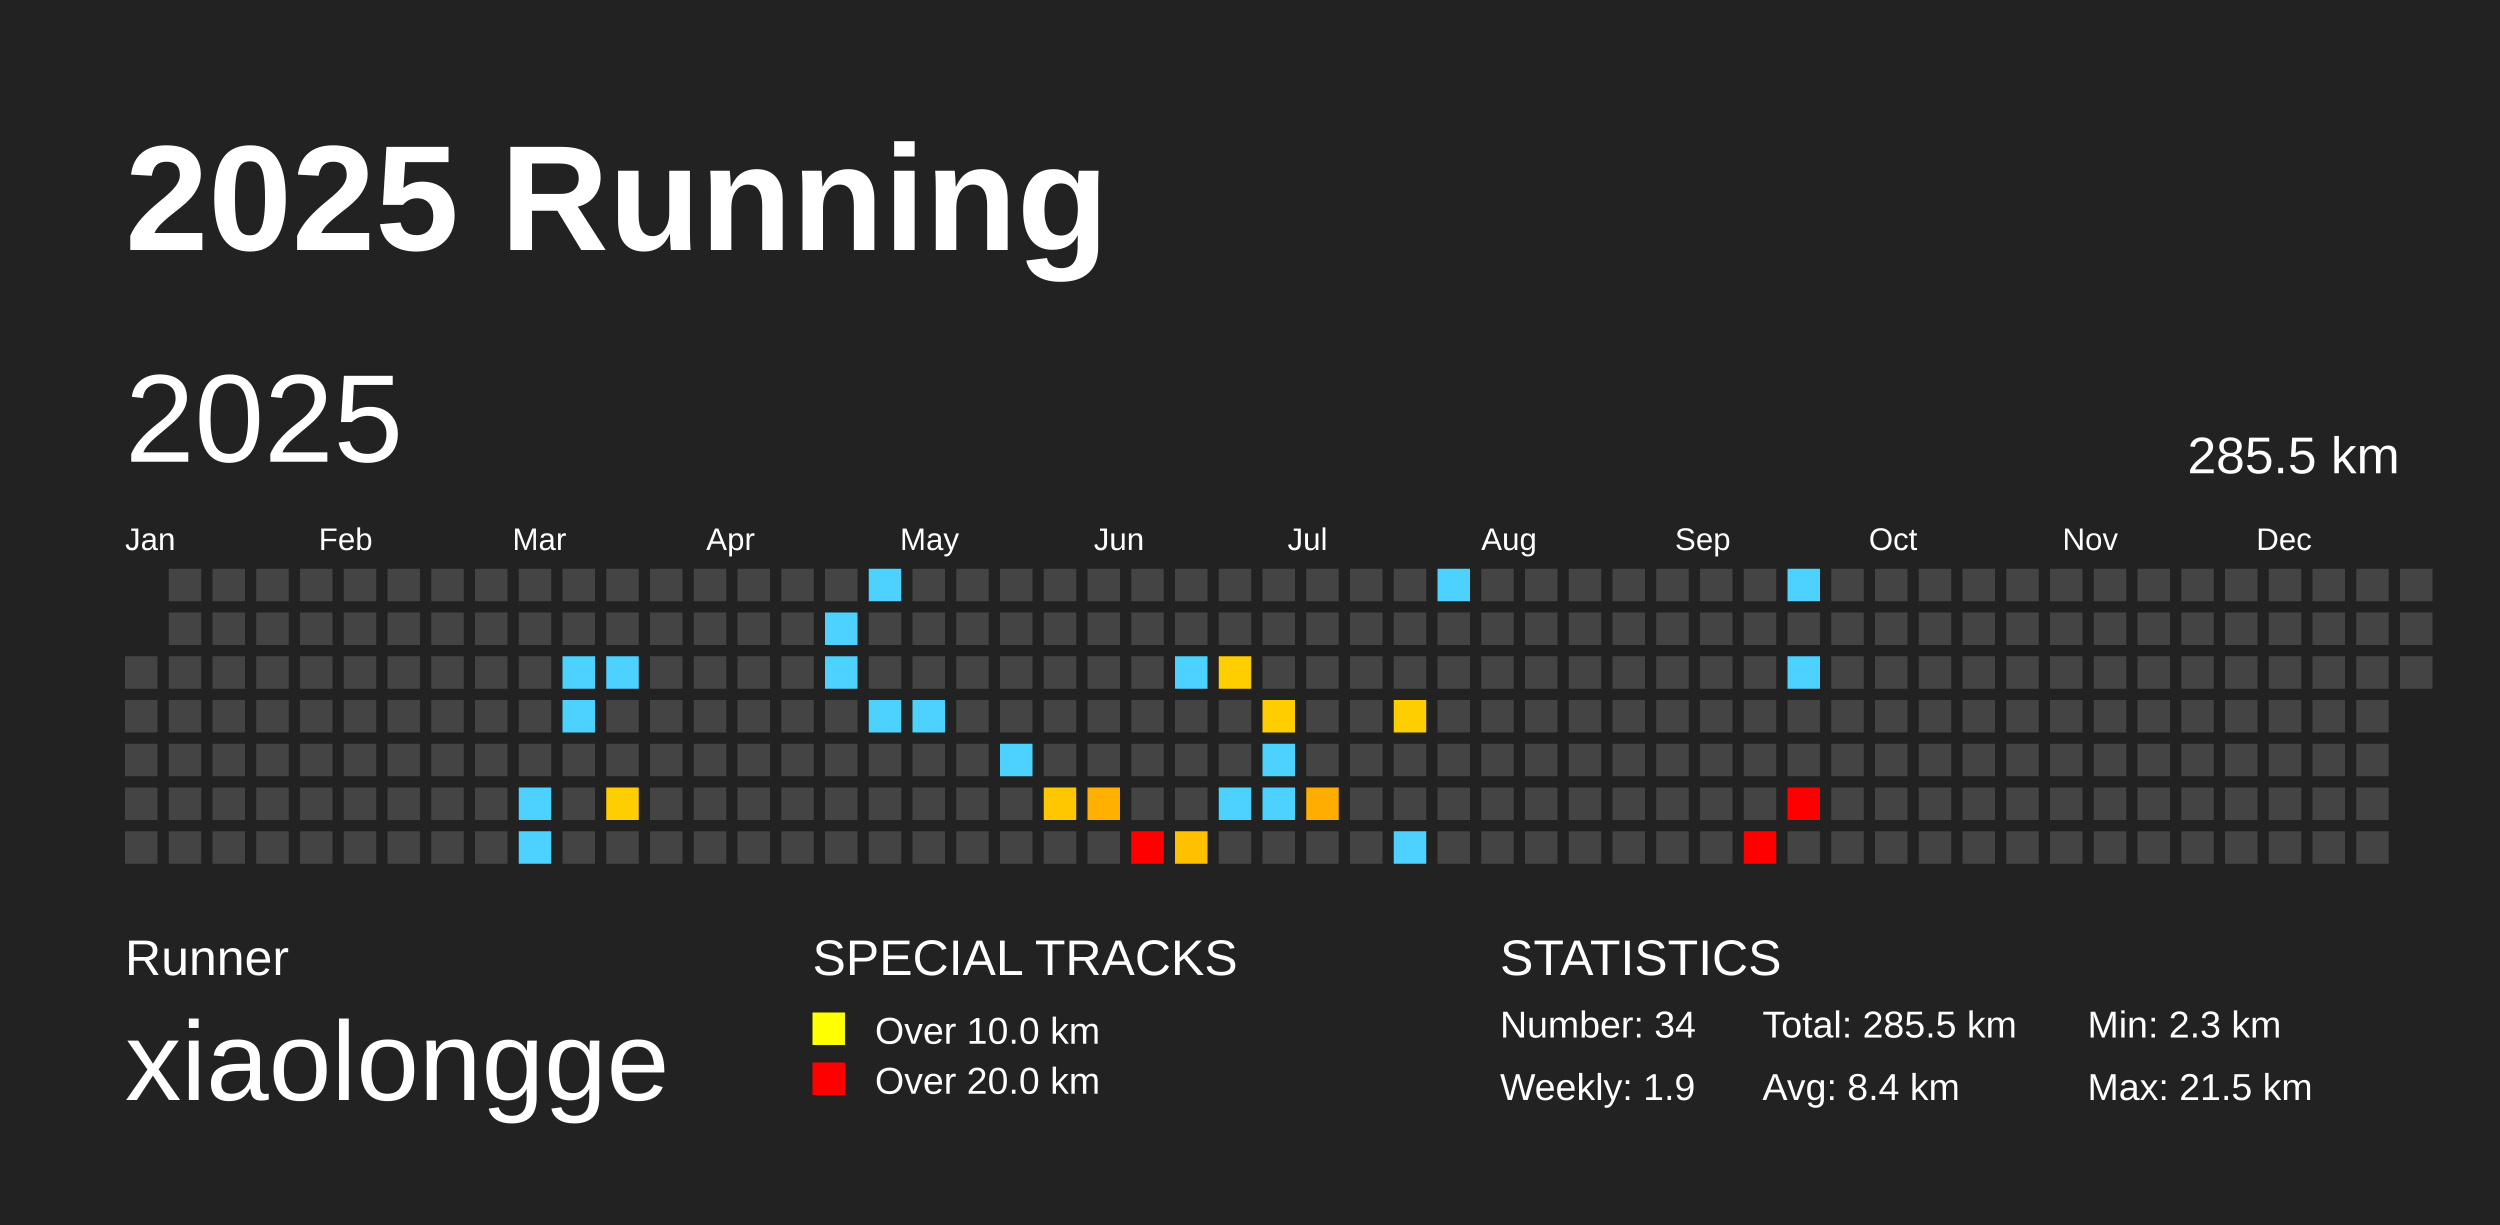
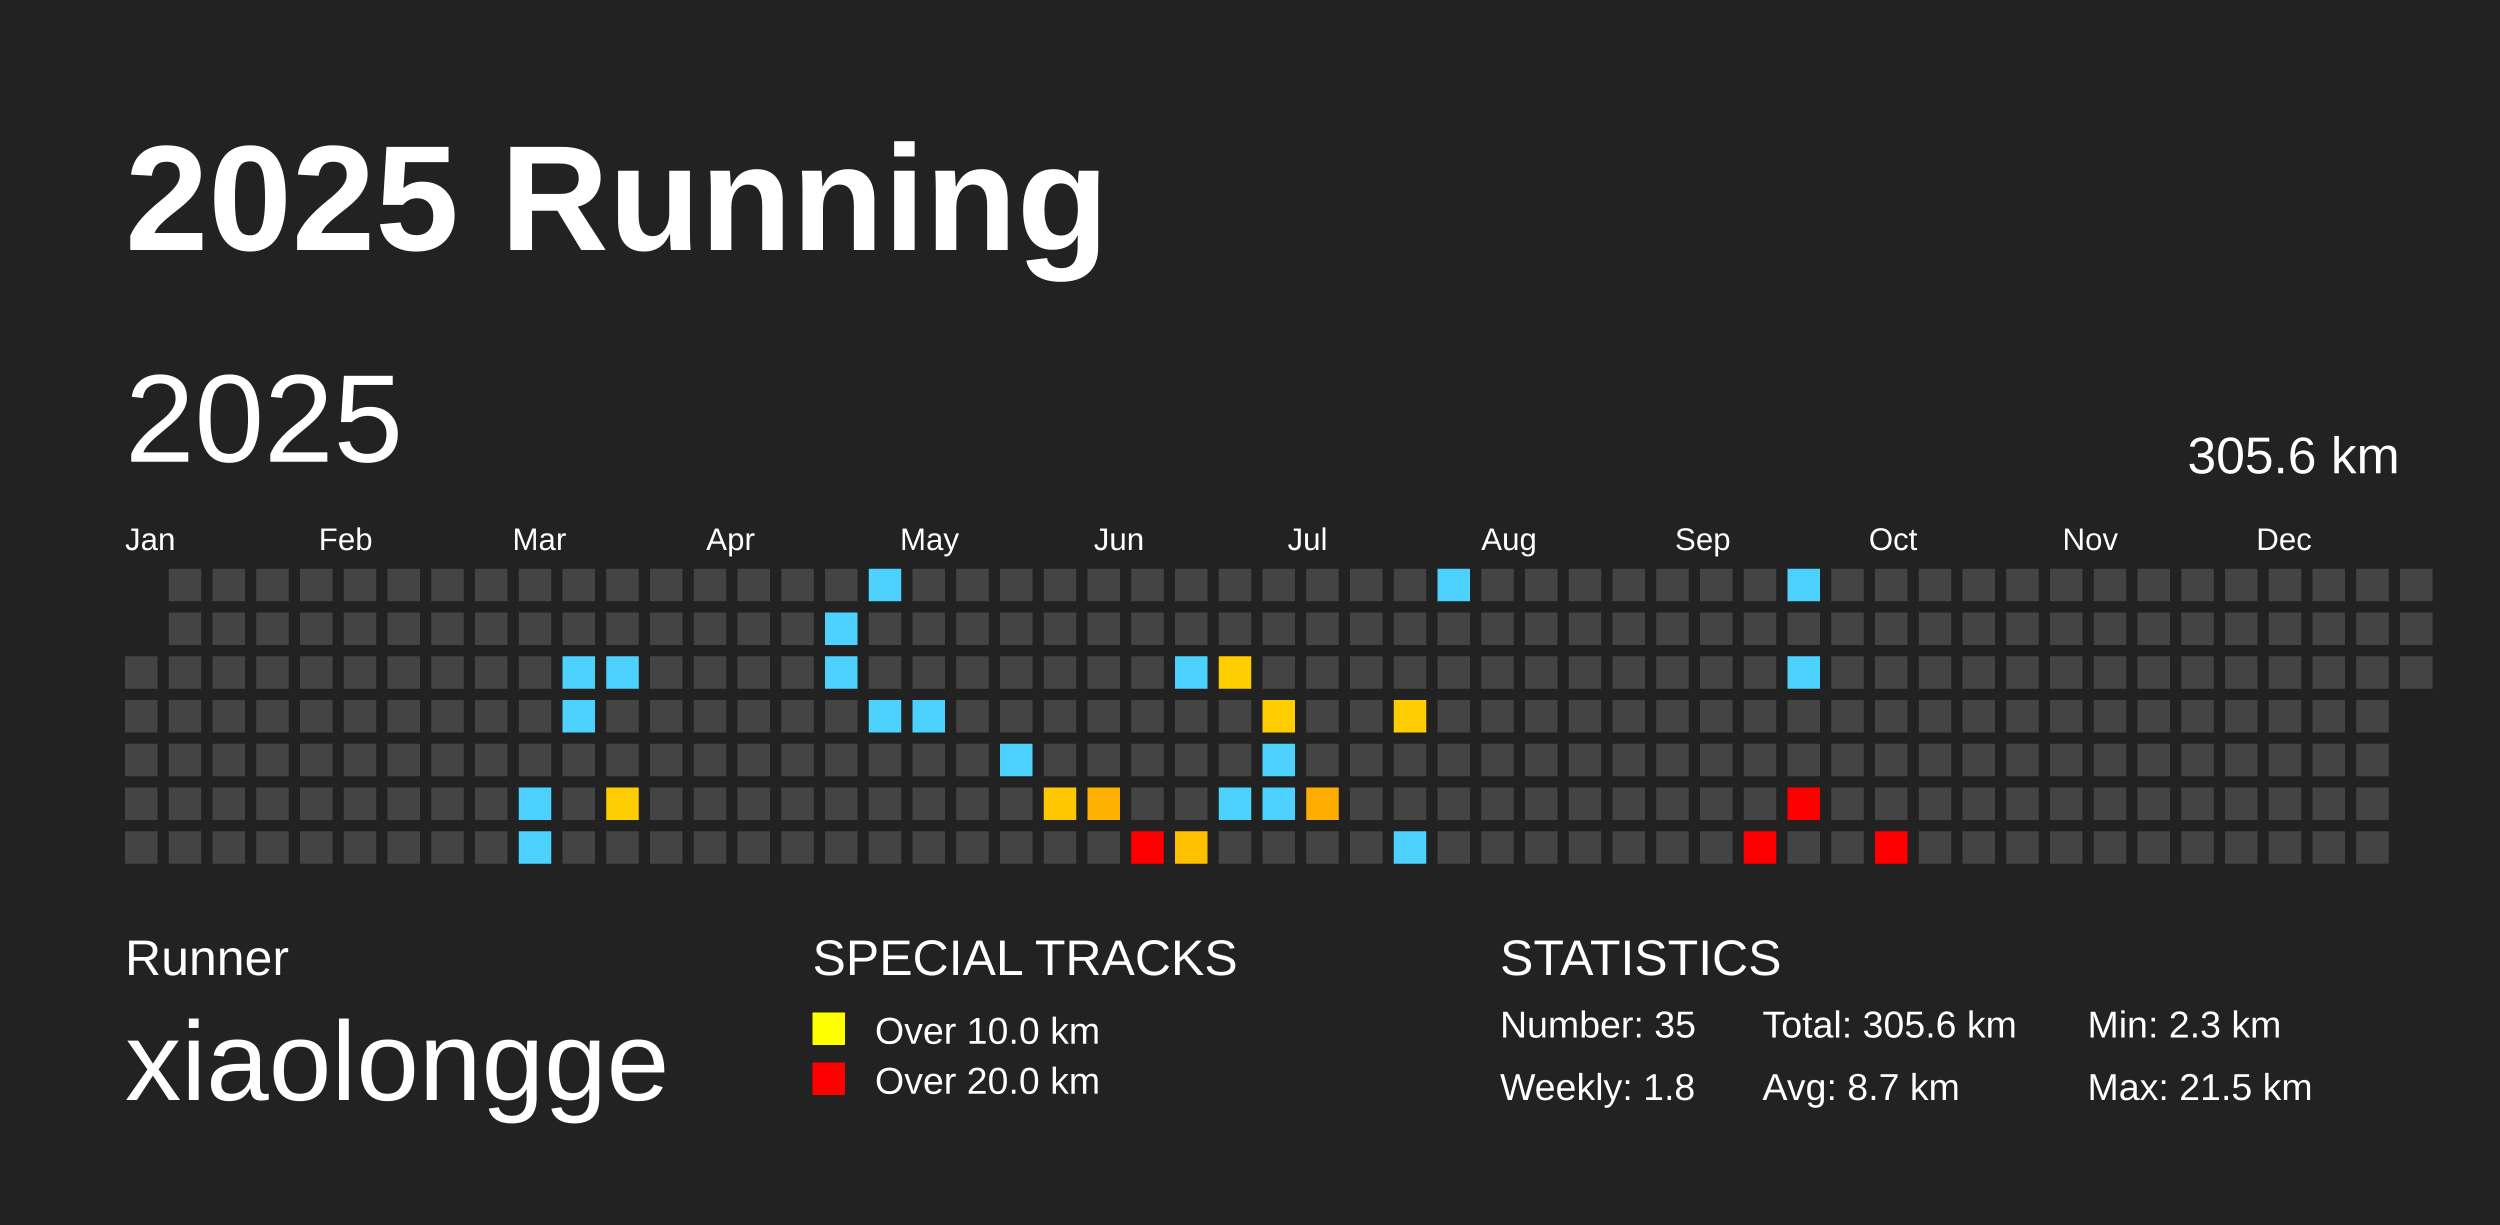
<svg xmlns="http://www.w3.org/2000/svg" baseProfile="full" height="98mm" version="1.1" viewBox="0,0,200,98" width="200mm">
  <defs />
  <rect fill="#222222" height="98" width="200" x="0" y="0" />
  <text fill="#FFFFFF" style="font-size:12px; font-family:Arial; font-weight:bold;" x="10" y="20">2025 Running</text>
  <text fill="#FFFFFF" style="font-size:4px; font-family:Arial" x="10" y="78">Runner</text>
  <text fill="#FFFFFF" style="font-size:9px; font-family:Arial" x="10" y="88">xiaolongge</text>
  <text fill="#FFFFFF" style="font-size:4px; font-family:Arial" x="65" y="78">SPECIAL TRACKS</text>
  <rect fill="yellow" height="2.6" width="2.6" x="65" y="81" />
  <text fill="#FFFFFF" style="font-size:3px; font-family:Arial" x="70" y="83.5">Over 10.0 km</text>
  <rect fill="red" height="2.6" width="2.6" x="65" y="85" />
  <text fill="#FFFFFF" style="font-size:3px; font-family:Arial" x="70" y="87.5">Over 20.0 km</text>
  <text fill="#FFFFFF" style="font-size:4px; font-family:Arial" x="120" y="78">STATISTICS</text>
-   <text fill="#FFFFFF" style="font-size:3px; font-family:Arial" x="120" y="83">Number: 34</text>
-   <text fill="#FFFFFF" style="font-size:3px; font-family:Arial" x="120" y="88">Weekly: 1.9</text>
-   <text fill="#FFFFFF" style="font-size:3px; font-family:Arial" x="141" y="83">Total: 285.5 km</text>
-   <text fill="#FFFFFF" style="font-size:3px; font-family:Arial" x="141" y="88">Avg: 8.4 km</text>
+   <text fill="#FFFFFF" style="font-size:3px; font-family:Arial" x="120" y="83">Number: 35</text>
+   <text fill="#FFFFFF" style="font-size:3px; font-family:Arial" x="120" y="88">Weekly: 1.8</text>
+   <text fill="#FFFFFF" style="font-size:3px; font-family:Arial" x="141" y="83">Total: 305.6 km</text>
+   <text fill="#FFFFFF" style="font-size:3px; font-family:Arial" x="141" y="88">Avg: 8.7 km</text>
  <text fill="#FFFFFF" style="font-size:3px; font-family:Arial" x="167" y="83">Min: 2.3 km</text>
  <text fill="#FFFFFF" style="font-size:3px; font-family:Arial" x="167" y="88">Max: 21.5 km</text>
  <text dominant-baseline="hanging" fill="#FFFFFF" style="font-size:10.0px; font-family:Arial;" x="10" y="30">2025</text>
-   <text dominant-baseline="hanging" fill="#FFFFFF" style="font-size:4.125px; font-family:Arial;" x="175" y="35">285.5 km</text>
+   <text dominant-baseline="hanging" fill="#FFFFFF" style="font-size:4.125px; font-family:Arial;" x="175" y="35">305.6 km</text>
  <text fill="#FFFFFF" style="font-size:2.5px; font-family:Arial" x="10.0" y="44">Jan</text>
  <text fill="#FFFFFF" style="font-size:2.5px; font-family:Arial" x="25.5" y="44">Feb</text>
  <text fill="#FFFFFF" style="font-size:2.5px; font-family:Arial" x="41.0" y="44">Mar</text>
  <text fill="#FFFFFF" style="font-size:2.5px; font-family:Arial" x="56.5" y="44">Apr</text>
  <text fill="#FFFFFF" style="font-size:2.5px; font-family:Arial" x="72.0" y="44">May</text>
  <text fill="#FFFFFF" style="font-size:2.5px; font-family:Arial" x="87.5" y="44">Jun</text>
  <text fill="#FFFFFF" style="font-size:2.5px; font-family:Arial" x="103.0" y="44">Jul</text>
  <text fill="#FFFFFF" style="font-size:2.5px; font-family:Arial" x="118.5" y="44">Aug</text>
  <text fill="#FFFFFF" style="font-size:2.5px; font-family:Arial" x="134.0" y="44">Sep</text>
  <text fill="#FFFFFF" style="font-size:2.5px; font-family:Arial" x="149.5" y="44">Oct</text>
  <text fill="#FFFFFF" style="font-size:2.5px; font-family:Arial" x="165.0" y="44">Nov</text>
  <text fill="#FFFFFF" style="font-size:2.5px; font-family:Arial" x="180.5" y="44">Dec</text>
  <rect fill="#444444" height="2.6" width="2.6" x="10.0" y="52.5" />
  <rect fill="#444444" height="2.6" width="2.6" x="10.0" y="56.0" />
  <rect fill="#444444" height="2.6" width="2.6" x="10.0" y="59.5" />
  <rect fill="#444444" height="2.6" width="2.6" x="10.0" y="63.0" />
  <rect fill="#444444" height="2.6" width="2.6" x="10.0" y="66.5" />
  <rect fill="#444444" height="2.6" width="2.6" x="13.5" y="45.5" />
  <rect fill="#444444" height="2.6" width="2.6" x="13.5" y="49.0" />
  <rect fill="#444444" height="2.6" width="2.6" x="13.5" y="52.5" />
  <rect fill="#444444" height="2.6" width="2.6" x="13.5" y="56.0" />
  <rect fill="#444444" height="2.6" width="2.6" x="13.5" y="59.5" />
  <rect fill="#444444" height="2.6" width="2.6" x="13.5" y="63.0" />
  <rect fill="#444444" height="2.6" width="2.6" x="13.5" y="66.5" />
  <rect fill="#444444" height="2.6" width="2.6" x="17.0" y="45.5" />
  <rect fill="#444444" height="2.6" width="2.6" x="17.0" y="49.0" />
  <rect fill="#444444" height="2.6" width="2.6" x="17.0" y="52.5" />
  <rect fill="#444444" height="2.6" width="2.6" x="17.0" y="56.0" />
  <rect fill="#444444" height="2.6" width="2.6" x="17.0" y="59.5" />
  <rect fill="#444444" height="2.6" width="2.6" x="17.0" y="63.0" />
  <rect fill="#444444" height="2.6" width="2.6" x="17.0" y="66.5" />
  <rect fill="#444444" height="2.6" width="2.6" x="20.5" y="45.5" />
  <rect fill="#444444" height="2.6" width="2.6" x="20.5" y="49.0" />
  <rect fill="#444444" height="2.6" width="2.6" x="20.5" y="52.5" />
  <rect fill="#444444" height="2.6" width="2.6" x="20.5" y="56.0" />
  <rect fill="#444444" height="2.6" width="2.6" x="20.5" y="59.5" />
  <rect fill="#444444" height="2.6" width="2.6" x="20.5" y="63.0" />
  <rect fill="#444444" height="2.6" width="2.6" x="20.5" y="66.5" />
  <rect fill="#444444" height="2.6" width="2.6" x="24.0" y="45.5" />
  <rect fill="#444444" height="2.6" width="2.6" x="24.0" y="49.0" />
  <rect fill="#444444" height="2.6" width="2.6" x="24.0" y="52.5" />
  <rect fill="#444444" height="2.6" width="2.6" x="24.0" y="56.0" />
  <rect fill="#444444" height="2.6" width="2.6" x="24.0" y="59.5" />
  <rect fill="#444444" height="2.6" width="2.6" x="24.0" y="63.0" />
  <rect fill="#444444" height="2.6" width="2.6" x="24.0" y="66.5" />
  <rect fill="#444444" height="2.6" width="2.6" x="27.5" y="45.5" />
  <rect fill="#444444" height="2.6" width="2.6" x="27.5" y="49.0" />
  <rect fill="#444444" height="2.6" width="2.6" x="27.5" y="52.5" />
  <rect fill="#444444" height="2.6" width="2.6" x="27.5" y="56.0" />
  <rect fill="#444444" height="2.6" width="2.6" x="27.5" y="59.5" />
  <rect fill="#444444" height="2.6" width="2.6" x="27.5" y="63.0" />
  <rect fill="#444444" height="2.6" width="2.6" x="27.5" y="66.5" />
  <rect fill="#444444" height="2.6" width="2.6" x="31.0" y="45.5" />
  <rect fill="#444444" height="2.6" width="2.6" x="31.0" y="49.0" />
  <rect fill="#444444" height="2.6" width="2.6" x="31.0" y="52.5" />
  <rect fill="#444444" height="2.6" width="2.6" x="31.0" y="56.0" />
  <rect fill="#444444" height="2.6" width="2.6" x="31.0" y="59.5" />
  <rect fill="#444444" height="2.6" width="2.6" x="31.0" y="63.0" />
  <rect fill="#444444" height="2.6" width="2.6" x="31.0" y="66.5" />
  <rect fill="#444444" height="2.6" width="2.6" x="34.5" y="45.5" />
  <rect fill="#444444" height="2.6" width="2.6" x="34.5" y="49.0" />
  <rect fill="#444444" height="2.6" width="2.6" x="34.5" y="52.5" />
  <rect fill="#444444" height="2.6" width="2.6" x="34.5" y="56.0" />
  <rect fill="#444444" height="2.6" width="2.6" x="34.5" y="59.5" />
  <rect fill="#444444" height="2.6" width="2.6" x="34.5" y="63.0" />
  <rect fill="#444444" height="2.6" width="2.6" x="34.5" y="66.5" />
  <rect fill="#444444" height="2.6" width="2.6" x="38.0" y="45.5" />
  <rect fill="#444444" height="2.6" width="2.6" x="38.0" y="49.0" />
  <rect fill="#444444" height="2.6" width="2.6" x="38.0" y="52.5" />
  <rect fill="#444444" height="2.6" width="2.6" x="38.0" y="56.0" />
  <rect fill="#444444" height="2.6" width="2.6" x="38.0" y="59.5" />
  <rect fill="#444444" height="2.6" width="2.6" x="38.0" y="63.0" />
  <rect fill="#444444" height="2.6" width="2.6" x="38.0" y="66.5" />
  <rect fill="#444444" height="2.6" width="2.6" x="41.5" y="45.5" />
  <rect fill="#444444" height="2.6" width="2.6" x="41.5" y="49.0" />
  <rect fill="#444444" height="2.6" width="2.6" x="41.5" y="52.5" />
  <rect fill="#444444" height="2.6" width="2.6" x="41.5" y="56.0" />
  <rect fill="#444444" height="2.6" width="2.6" x="41.5" y="59.5" />
  <rect fill="#4dd2ff" height="2.6" width="2.6" x="41.5" y="63.0" />
  <rect fill="#4dd2ff" height="2.6" width="2.6" x="41.5" y="66.5" />
  <rect fill="#444444" height="2.6" width="2.6" x="45.0" y="45.5" />
  <rect fill="#444444" height="2.6" width="2.6" x="45.0" y="49.0" />
  <rect fill="#4dd2ff" height="2.6" width="2.6" x="45.0" y="52.5" />
  <rect fill="#4dd2ff" height="2.6" width="2.6" x="45.0" y="56.0" />
  <rect fill="#444444" height="2.6" width="2.6" x="45.0" y="59.5" />
  <rect fill="#444444" height="2.6" width="2.6" x="45.0" y="63.0" />
  <rect fill="#444444" height="2.6" width="2.6" x="45.0" y="66.5" />
  <rect fill="#444444" height="2.6" width="2.6" x="48.5" y="45.5" />
  <rect fill="#444444" height="2.6" width="2.6" x="48.5" y="49.0" />
  <rect fill="#4dd2ff" height="2.6" width="2.6" x="48.5" y="52.5" />
  <rect fill="#444444" height="2.6" width="2.6" x="48.5" y="56.0" />
  <rect fill="#444444" height="2.6" width="2.6" x="48.5" y="59.5" />
  <rect fill="#ffce00" height="2.6" width="2.6" x="48.5" y="63.0" />
  <rect fill="#444444" height="2.6" width="2.6" x="48.5" y="66.5" />
  <rect fill="#444444" height="2.6" width="2.6" x="52.0" y="45.5" />
  <rect fill="#444444" height="2.6" width="2.6" x="52.0" y="49.0" />
  <rect fill="#444444" height="2.6" width="2.6" x="52.0" y="52.5" />
  <rect fill="#444444" height="2.6" width="2.6" x="52.0" y="56.0" />
  <rect fill="#444444" height="2.6" width="2.6" x="52.0" y="59.5" />
  <rect fill="#444444" height="2.6" width="2.6" x="52.0" y="63.0" />
  <rect fill="#444444" height="2.6" width="2.6" x="52.0" y="66.5" />
  <rect fill="#444444" height="2.6" width="2.6" x="55.5" y="45.5" />
  <rect fill="#444444" height="2.6" width="2.6" x="55.5" y="49.0" />
  <rect fill="#444444" height="2.6" width="2.6" x="55.5" y="52.5" />
  <rect fill="#444444" height="2.6" width="2.6" x="55.5" y="56.0" />
  <rect fill="#444444" height="2.6" width="2.6" x="55.5" y="59.5" />
  <rect fill="#444444" height="2.6" width="2.6" x="55.5" y="63.0" />
  <rect fill="#444444" height="2.6" width="2.6" x="55.5" y="66.5" />
  <rect fill="#444444" height="2.6" width="2.6" x="59.0" y="45.5" />
  <rect fill="#444444" height="2.6" width="2.6" x="59.0" y="49.0" />
  <rect fill="#444444" height="2.6" width="2.6" x="59.0" y="52.5" />
  <rect fill="#444444" height="2.6" width="2.6" x="59.0" y="56.0" />
  <rect fill="#444444" height="2.6" width="2.6" x="59.0" y="59.5" />
  <rect fill="#444444" height="2.6" width="2.6" x="59.0" y="63.0" />
  <rect fill="#444444" height="2.6" width="2.6" x="59.0" y="66.5" />
  <rect fill="#444444" height="2.6" width="2.6" x="62.5" y="45.5" />
  <rect fill="#444444" height="2.6" width="2.6" x="62.5" y="49.0" />
  <rect fill="#444444" height="2.6" width="2.6" x="62.5" y="52.5" />
  <rect fill="#444444" height="2.6" width="2.6" x="62.5" y="56.0" />
  <rect fill="#444444" height="2.6" width="2.6" x="62.5" y="59.5" />
  <rect fill="#444444" height="2.6" width="2.6" x="62.5" y="63.0" />
  <rect fill="#444444" height="2.6" width="2.6" x="62.5" y="66.5" />
  <rect fill="#444444" height="2.6" width="2.6" x="66.0" y="45.5" />
  <rect fill="#4dd2ff" height="2.6" width="2.6" x="66.0" y="49.0" />
  <rect fill="#4dd2ff" height="2.6" width="2.6" x="66.0" y="52.5" />
  <rect fill="#444444" height="2.6" width="2.6" x="66.0" y="56.0" />
  <rect fill="#444444" height="2.6" width="2.6" x="66.0" y="59.5" />
  <rect fill="#444444" height="2.6" width="2.6" x="66.0" y="63.0" />
  <rect fill="#444444" height="2.6" width="2.6" x="66.0" y="66.5" />
  <rect fill="#4dd2ff" height="2.6" width="2.6" x="69.5" y="45.5" />
  <rect fill="#444444" height="2.6" width="2.6" x="69.5" y="49.0" />
  <rect fill="#444444" height="2.6" width="2.6" x="69.5" y="52.5" />
  <rect fill="#4dd2ff" height="2.6" width="2.6" x="69.5" y="56.0" />
  <rect fill="#444444" height="2.6" width="2.6" x="69.5" y="59.5" />
  <rect fill="#444444" height="2.6" width="2.6" x="69.5" y="63.0" />
  <rect fill="#444444" height="2.6" width="2.6" x="69.5" y="66.5" />
  <rect fill="#444444" height="2.6" width="2.6" x="73.0" y="45.5" />
  <rect fill="#444444" height="2.6" width="2.6" x="73.0" y="49.0" />
  <rect fill="#444444" height="2.6" width="2.6" x="73.0" y="52.5" />
  <rect fill="#4dd2ff" height="2.6" width="2.6" x="73.0" y="56.0" />
  <rect fill="#444444" height="2.6" width="2.6" x="73.0" y="59.5" />
  <rect fill="#444444" height="2.6" width="2.6" x="73.0" y="63.0" />
  <rect fill="#444444" height="2.6" width="2.6" x="73.0" y="66.5" />
  <rect fill="#444444" height="2.6" width="2.6" x="76.5" y="45.5" />
  <rect fill="#444444" height="2.6" width="2.6" x="76.5" y="49.0" />
  <rect fill="#444444" height="2.6" width="2.6" x="76.5" y="52.5" />
  <rect fill="#444444" height="2.6" width="2.6" x="76.5" y="56.0" />
  <rect fill="#444444" height="2.6" width="2.6" x="76.5" y="59.5" />
  <rect fill="#444444" height="2.6" width="2.6" x="76.5" y="63.0" />
  <rect fill="#444444" height="2.6" width="2.6" x="76.5" y="66.5" />
  <rect fill="#444444" height="2.6" width="2.6" x="80.0" y="45.5" />
  <rect fill="#444444" height="2.6" width="2.6" x="80.0" y="49.0" />
  <rect fill="#444444" height="2.6" width="2.6" x="80.0" y="52.5" />
  <rect fill="#444444" height="2.6" width="2.6" x="80.0" y="56.0" />
  <rect fill="#4dd2ff" height="2.6" width="2.6" x="80.0" y="59.5" />
  <rect fill="#444444" height="2.6" width="2.6" x="80.0" y="63.0" />
  <rect fill="#444444" height="2.6" width="2.6" x="80.0" y="66.5" />
  <rect fill="#444444" height="2.6" width="2.6" x="83.5" y="45.5" />
  <rect fill="#444444" height="2.6" width="2.6" x="83.5" y="49.0" />
  <rect fill="#444444" height="2.6" width="2.6" x="83.5" y="52.5" />
  <rect fill="#444444" height="2.6" width="2.6" x="83.5" y="56.0" />
  <rect fill="#444444" height="2.6" width="2.6" x="83.5" y="59.5" />
  <rect fill="#ffc700" height="2.6" width="2.6" x="83.5" y="63.0" />
  <rect fill="#444444" height="2.6" width="2.6" x="83.5" y="66.5" />
  <rect fill="#444444" height="2.6" width="2.6" x="87.0" y="45.5" />
  <rect fill="#444444" height="2.6" width="2.6" x="87.0" y="49.0" />
  <rect fill="#444444" height="2.6" width="2.6" x="87.0" y="52.5" />
  <rect fill="#444444" height="2.6" width="2.6" x="87.0" y="56.0" />
  <rect fill="#444444" height="2.6" width="2.6" x="87.0" y="59.5" />
  <rect fill="#ffb000" height="2.6" width="2.6" x="87.0" y="63.0" />
  <rect fill="#444444" height="2.6" width="2.6" x="87.0" y="66.5" />
  <rect fill="#444444" height="2.6" width="2.6" x="90.5" y="45.5" />
  <rect fill="#444444" height="2.6" width="2.6" x="90.5" y="49.0" />
  <rect fill="#444444" height="2.6" width="2.6" x="90.5" y="52.5" />
  <rect fill="#444444" height="2.6" width="2.6" x="90.5" y="56.0" />
  <rect fill="#444444" height="2.6" width="2.6" x="90.5" y="59.5" />
  <rect fill="#444444" height="2.6" width="2.6" x="90.5" y="63.0" />
  <rect fill="red" height="2.6" width="2.6" x="90.5" y="66.5" />
  <rect fill="#444444" height="2.6" width="2.6" x="94.0" y="45.5" />
  <rect fill="#444444" height="2.6" width="2.6" x="94.0" y="49.0" />
  <rect fill="#4dd2ff" height="2.6" width="2.6" x="94.0" y="52.5" />
  <rect fill="#444444" height="2.6" width="2.6" x="94.0" y="56.0" />
  <rect fill="#444444" height="2.6" width="2.6" x="94.0" y="59.5" />
  <rect fill="#444444" height="2.6" width="2.6" x="94.0" y="63.0" />
  <rect fill="#ffc000" height="2.6" width="2.6" x="94.0" y="66.5" />
  <rect fill="#444444" height="2.6" width="2.6" x="97.5" y="45.5" />
  <rect fill="#444444" height="2.6" width="2.6" x="97.5" y="49.0" />
  <rect fill="#ffce00" height="2.6" width="2.6" x="97.5" y="52.5" />
  <rect fill="#444444" height="2.6" width="2.6" x="97.5" y="56.0" />
  <rect fill="#444444" height="2.6" width="2.6" x="97.5" y="59.5" />
  <rect fill="#4dd2ff" height="2.6" width="2.6" x="97.5" y="63.0" />
  <rect fill="#444444" height="2.6" width="2.6" x="97.5" y="66.5" />
  <rect fill="#444444" height="2.6" width="2.6" x="101.0" y="45.5" />
  <rect fill="#444444" height="2.6" width="2.6" x="101.0" y="49.0" />
  <rect fill="#444444" height="2.6" width="2.6" x="101.0" y="52.5" />
  <rect fill="#ffcd00" height="2.6" width="2.6" x="101.0" y="56.0" />
  <rect fill="#4dd2ff" height="2.6" width="2.6" x="101.0" y="59.5" />
  <rect fill="#4dd2ff" height="2.6" width="2.6" x="101.0" y="63.0" />
  <rect fill="#444444" height="2.6" width="2.6" x="101.0" y="66.5" />
  <rect fill="#444444" height="2.6" width="2.6" x="104.5" y="45.5" />
  <rect fill="#444444" height="2.6" width="2.6" x="104.5" y="49.0" />
  <rect fill="#444444" height="2.6" width="2.6" x="104.5" y="52.5" />
  <rect fill="#444444" height="2.6" width="2.6" x="104.5" y="56.0" />
  <rect fill="#444444" height="2.6" width="2.6" x="104.5" y="59.5" />
  <rect fill="#ffae00" height="2.6" width="2.6" x="104.5" y="63.0" />
  <rect fill="#444444" height="2.6" width="2.6" x="104.5" y="66.5" />
  <rect fill="#444444" height="2.6" width="2.6" x="108.0" y="45.5" />
  <rect fill="#444444" height="2.6" width="2.6" x="108.0" y="49.0" />
  <rect fill="#444444" height="2.6" width="2.6" x="108.0" y="52.5" />
  <rect fill="#444444" height="2.6" width="2.6" x="108.0" y="56.0" />
  <rect fill="#444444" height="2.6" width="2.6" x="108.0" y="59.5" />
  <rect fill="#444444" height="2.6" width="2.6" x="108.0" y="63.0" />
  <rect fill="#444444" height="2.6" width="2.6" x="108.0" y="66.5" />
  <rect fill="#444444" height="2.6" width="2.6" x="111.5" y="45.5" />
  <rect fill="#444444" height="2.6" width="2.6" x="111.5" y="49.0" />
  <rect fill="#444444" height="2.6" width="2.6" x="111.5" y="52.5" />
  <rect fill="#ffce00" height="2.6" width="2.6" x="111.5" y="56.0" />
  <rect fill="#444444" height="2.6" width="2.6" x="111.5" y="59.5" />
  <rect fill="#444444" height="2.6" width="2.6" x="111.5" y="63.0" />
  <rect fill="#4dd2ff" height="2.6" width="2.6" x="111.5" y="66.5" />
  <rect fill="#4dd2ff" height="2.6" width="2.6" x="115.0" y="45.5" />
  <rect fill="#444444" height="2.6" width="2.6" x="115.0" y="49.0" />
  <rect fill="#444444" height="2.6" width="2.6" x="115.0" y="52.5" />
  <rect fill="#444444" height="2.6" width="2.6" x="115.0" y="56.0" />
  <rect fill="#444444" height="2.6" width="2.6" x="115.0" y="59.5" />
  <rect fill="#444444" height="2.6" width="2.6" x="115.0" y="63.0" />
  <rect fill="#444444" height="2.6" width="2.6" x="115.0" y="66.5" />
  <rect fill="#444444" height="2.6" width="2.6" x="118.5" y="45.5" />
  <rect fill="#444444" height="2.6" width="2.6" x="118.5" y="49.0" />
  <rect fill="#444444" height="2.6" width="2.6" x="118.5" y="52.5" />
  <rect fill="#444444" height="2.6" width="2.6" x="118.5" y="56.0" />
  <rect fill="#444444" height="2.6" width="2.6" x="118.5" y="59.5" />
  <rect fill="#444444" height="2.6" width="2.6" x="118.5" y="63.0" />
  <rect fill="#444444" height="2.6" width="2.6" x="118.5" y="66.5" />
  <rect fill="#444444" height="2.6" width="2.6" x="122.0" y="45.5" />
  <rect fill="#444444" height="2.6" width="2.6" x="122.0" y="49.0" />
  <rect fill="#444444" height="2.6" width="2.6" x="122.0" y="52.5" />
  <rect fill="#444444" height="2.6" width="2.6" x="122.0" y="56.0" />
  <rect fill="#444444" height="2.6" width="2.6" x="122.0" y="59.5" />
  <rect fill="#444444" height="2.6" width="2.6" x="122.0" y="63.0" />
  <rect fill="#444444" height="2.6" width="2.6" x="122.0" y="66.5" />
  <rect fill="#444444" height="2.6" width="2.6" x="125.5" y="45.5" />
  <rect fill="#444444" height="2.6" width="2.6" x="125.5" y="49.0" />
  <rect fill="#444444" height="2.6" width="2.6" x="125.5" y="52.5" />
  <rect fill="#444444" height="2.6" width="2.6" x="125.5" y="56.0" />
  <rect fill="#444444" height="2.6" width="2.6" x="125.5" y="59.5" />
  <rect fill="#444444" height="2.6" width="2.6" x="125.5" y="63.0" />
  <rect fill="#444444" height="2.6" width="2.6" x="125.5" y="66.5" />
  <rect fill="#444444" height="2.6" width="2.6" x="129.0" y="45.5" />
  <rect fill="#444444" height="2.6" width="2.6" x="129.0" y="49.0" />
  <rect fill="#444444" height="2.6" width="2.6" x="129.0" y="52.5" />
  <rect fill="#444444" height="2.6" width="2.6" x="129.0" y="56.0" />
  <rect fill="#444444" height="2.6" width="2.6" x="129.0" y="59.5" />
  <rect fill="#444444" height="2.6" width="2.6" x="129.0" y="63.0" />
  <rect fill="#444444" height="2.6" width="2.6" x="129.0" y="66.5" />
  <rect fill="#444444" height="2.6" width="2.6" x="132.5" y="45.5" />
  <rect fill="#444444" height="2.6" width="2.6" x="132.5" y="49.0" />
  <rect fill="#444444" height="2.6" width="2.6" x="132.5" y="52.5" />
  <rect fill="#444444" height="2.6" width="2.6" x="132.5" y="56.0" />
  <rect fill="#444444" height="2.6" width="2.6" x="132.5" y="59.5" />
  <rect fill="#444444" height="2.6" width="2.6" x="132.5" y="63.0" />
  <rect fill="#444444" height="2.6" width="2.6" x="132.5" y="66.5" />
  <rect fill="#444444" height="2.6" width="2.6" x="136.0" y="45.5" />
  <rect fill="#444444" height="2.6" width="2.6" x="136.0" y="49.0" />
  <rect fill="#444444" height="2.6" width="2.6" x="136.0" y="52.5" />
  <rect fill="#444444" height="2.6" width="2.6" x="136.0" y="56.0" />
  <rect fill="#444444" height="2.6" width="2.6" x="136.0" y="59.5" />
  <rect fill="#444444" height="2.6" width="2.6" x="136.0" y="63.0" />
  <rect fill="#444444" height="2.6" width="2.6" x="136.0" y="66.5" />
  <rect fill="#444444" height="2.6" width="2.6" x="139.5" y="45.5" />
  <rect fill="#444444" height="2.6" width="2.6" x="139.5" y="49.0" />
  <rect fill="#444444" height="2.6" width="2.6" x="139.5" y="52.5" />
  <rect fill="#444444" height="2.6" width="2.6" x="139.5" y="56.0" />
  <rect fill="#444444" height="2.6" width="2.6" x="139.5" y="59.5" />
  <rect fill="#444444" height="2.6" width="2.6" x="139.5" y="63.0" />
  <rect fill="red" height="2.6" width="2.6" x="139.5" y="66.5" />
  <rect fill="#4dd2ff" height="2.6" width="2.6" x="143.0" y="45.5" />
  <rect fill="#444444" height="2.6" width="2.6" x="143.0" y="49.0" />
  <rect fill="#4dd2ff" height="2.6" width="2.6" x="143.0" y="52.5" />
  <rect fill="#444444" height="2.6" width="2.6" x="143.0" y="56.0" />
  <rect fill="#444444" height="2.6" width="2.6" x="143.0" y="59.5" />
  <rect fill="red" height="2.6" width="2.6" x="143.0" y="63.0" />
  <rect fill="#444444" height="2.6" width="2.6" x="143.0" y="66.5" />
  <rect fill="#444444" height="2.6" width="2.6" x="146.5" y="45.5" />
  <rect fill="#444444" height="2.6" width="2.6" x="146.5" y="49.0" />
  <rect fill="#444444" height="2.6" width="2.6" x="146.5" y="52.5" />
  <rect fill="#444444" height="2.6" width="2.6" x="146.5" y="56.0" />
  <rect fill="#444444" height="2.6" width="2.6" x="146.5" y="59.5" />
  <rect fill="#444444" height="2.6" width="2.6" x="146.5" y="63.0" />
  <rect fill="#444444" height="2.6" width="2.6" x="146.5" y="66.5" />
  <rect fill="#444444" height="2.6" width="2.6" x="150.0" y="45.5" />
  <rect fill="#444444" height="2.6" width="2.6" x="150.0" y="49.0" />
  <rect fill="#444444" height="2.6" width="2.6" x="150.0" y="52.5" />
  <rect fill="#444444" height="2.6" width="2.6" x="150.0" y="56.0" />
  <rect fill="#444444" height="2.6" width="2.6" x="150.0" y="59.5" />
  <rect fill="#444444" height="2.6" width="2.6" x="150.0" y="63.0" />
-   <rect fill="#444444" height="2.6" width="2.6" x="150.0" y="66.5" />
+   <rect fill="red" height="2.6" width="2.6" x="150.0" y="66.5" />
  <rect fill="#444444" height="2.6" width="2.6" x="153.5" y="45.5" />
  <rect fill="#444444" height="2.6" width="2.6" x="153.5" y="49.0" />
  <rect fill="#444444" height="2.6" width="2.6" x="153.5" y="52.5" />
  <rect fill="#444444" height="2.6" width="2.6" x="153.5" y="56.0" />
  <rect fill="#444444" height="2.6" width="2.6" x="153.5" y="59.5" />
  <rect fill="#444444" height="2.6" width="2.6" x="153.5" y="63.0" />
  <rect fill="#444444" height="2.6" width="2.6" x="153.5" y="66.5" />
  <rect fill="#444444" height="2.6" width="2.6" x="157.0" y="45.5" />
  <rect fill="#444444" height="2.6" width="2.6" x="157.0" y="49.0" />
  <rect fill="#444444" height="2.6" width="2.6" x="157.0" y="52.5" />
  <rect fill="#444444" height="2.6" width="2.6" x="157.0" y="56.0" />
  <rect fill="#444444" height="2.6" width="2.6" x="157.0" y="59.5" />
  <rect fill="#444444" height="2.6" width="2.6" x="157.0" y="63.0" />
  <rect fill="#444444" height="2.6" width="2.6" x="157.0" y="66.5" />
  <rect fill="#444444" height="2.6" width="2.6" x="160.5" y="45.5" />
  <rect fill="#444444" height="2.6" width="2.6" x="160.5" y="49.0" />
  <rect fill="#444444" height="2.6" width="2.6" x="160.5" y="52.5" />
  <rect fill="#444444" height="2.6" width="2.6" x="160.5" y="56.0" />
  <rect fill="#444444" height="2.6" width="2.6" x="160.5" y="59.5" />
  <rect fill="#444444" height="2.6" width="2.6" x="160.5" y="63.0" />
  <rect fill="#444444" height="2.6" width="2.6" x="160.5" y="66.5" />
  <rect fill="#444444" height="2.6" width="2.6" x="164.0" y="45.5" />
  <rect fill="#444444" height="2.6" width="2.6" x="164.0" y="49.0" />
  <rect fill="#444444" height="2.6" width="2.6" x="164.0" y="52.5" />
  <rect fill="#444444" height="2.6" width="2.6" x="164.0" y="56.0" />
  <rect fill="#444444" height="2.6" width="2.6" x="164.0" y="59.5" />
  <rect fill="#444444" height="2.6" width="2.6" x="164.0" y="63.0" />
  <rect fill="#444444" height="2.6" width="2.6" x="164.0" y="66.5" />
  <rect fill="#444444" height="2.6" width="2.6" x="167.5" y="45.5" />
  <rect fill="#444444" height="2.6" width="2.6" x="167.5" y="49.0" />
  <rect fill="#444444" height="2.6" width="2.6" x="167.5" y="52.5" />
  <rect fill="#444444" height="2.6" width="2.6" x="167.5" y="56.0" />
  <rect fill="#444444" height="2.6" width="2.6" x="167.5" y="59.5" />
  <rect fill="#444444" height="2.6" width="2.6" x="167.5" y="63.0" />
  <rect fill="#444444" height="2.6" width="2.6" x="167.5" y="66.5" />
  <rect fill="#444444" height="2.6" width="2.6" x="171.0" y="45.5" />
  <rect fill="#444444" height="2.6" width="2.6" x="171.0" y="49.0" />
  <rect fill="#444444" height="2.6" width="2.6" x="171.0" y="52.5" />
  <rect fill="#444444" height="2.6" width="2.6" x="171.0" y="56.0" />
  <rect fill="#444444" height="2.6" width="2.6" x="171.0" y="59.5" />
  <rect fill="#444444" height="2.6" width="2.6" x="171.0" y="63.0" />
  <rect fill="#444444" height="2.6" width="2.6" x="171.0" y="66.5" />
  <rect fill="#444444" height="2.6" width="2.6" x="174.5" y="45.5" />
  <rect fill="#444444" height="2.6" width="2.6" x="174.5" y="49.0" />
  <rect fill="#444444" height="2.6" width="2.6" x="174.5" y="52.5" />
  <rect fill="#444444" height="2.6" width="2.6" x="174.5" y="56.0" />
  <rect fill="#444444" height="2.6" width="2.6" x="174.5" y="59.5" />
  <rect fill="#444444" height="2.6" width="2.6" x="174.5" y="63.0" />
  <rect fill="#444444" height="2.6" width="2.6" x="174.5" y="66.5" />
  <rect fill="#444444" height="2.6" width="2.6" x="178.0" y="45.5" />
  <rect fill="#444444" height="2.6" width="2.6" x="178.0" y="49.0" />
  <rect fill="#444444" height="2.6" width="2.6" x="178.0" y="52.5" />
  <rect fill="#444444" height="2.6" width="2.6" x="178.0" y="56.0" />
  <rect fill="#444444" height="2.6" width="2.6" x="178.0" y="59.5" />
  <rect fill="#444444" height="2.6" width="2.6" x="178.0" y="63.0" />
  <rect fill="#444444" height="2.6" width="2.6" x="178.0" y="66.5" />
  <rect fill="#444444" height="2.6" width="2.6" x="181.5" y="45.5" />
  <rect fill="#444444" height="2.6" width="2.6" x="181.5" y="49.0" />
  <rect fill="#444444" height="2.6" width="2.6" x="181.5" y="52.5" />
  <rect fill="#444444" height="2.6" width="2.6" x="181.5" y="56.0" />
  <rect fill="#444444" height="2.6" width="2.6" x="181.5" y="59.5" />
  <rect fill="#444444" height="2.6" width="2.6" x="181.5" y="63.0" />
  <rect fill="#444444" height="2.6" width="2.6" x="181.5" y="66.5" />
  <rect fill="#444444" height="2.6" width="2.6" x="185.0" y="45.5" />
  <rect fill="#444444" height="2.6" width="2.6" x="185.0" y="49.0" />
  <rect fill="#444444" height="2.6" width="2.6" x="185.0" y="52.5" />
  <rect fill="#444444" height="2.6" width="2.6" x="185.0" y="56.0" />
  <rect fill="#444444" height="2.6" width="2.6" x="185.0" y="59.5" />
  <rect fill="#444444" height="2.6" width="2.6" x="185.0" y="63.0" />
  <rect fill="#444444" height="2.6" width="2.6" x="185.0" y="66.5" />
  <rect fill="#444444" height="2.6" width="2.6" x="188.5" y="45.5" />
  <rect fill="#444444" height="2.6" width="2.6" x="188.5" y="49.0" />
  <rect fill="#444444" height="2.6" width="2.6" x="188.5" y="52.5" />
  <rect fill="#444444" height="2.6" width="2.6" x="188.5" y="56.0" />
  <rect fill="#444444" height="2.6" width="2.6" x="188.5" y="59.5" />
  <rect fill="#444444" height="2.6" width="2.6" x="188.5" y="63.0" />
  <rect fill="#444444" height="2.6" width="2.6" x="188.5" y="66.5" />
  <rect fill="#444444" height="2.6" width="2.6" x="192.0" y="45.5" />
  <rect fill="#444444" height="2.6" width="2.6" x="192.0" y="49.0" />
  <rect fill="#444444" height="2.6" width="2.6" x="192.0" y="52.5" />
</svg>
